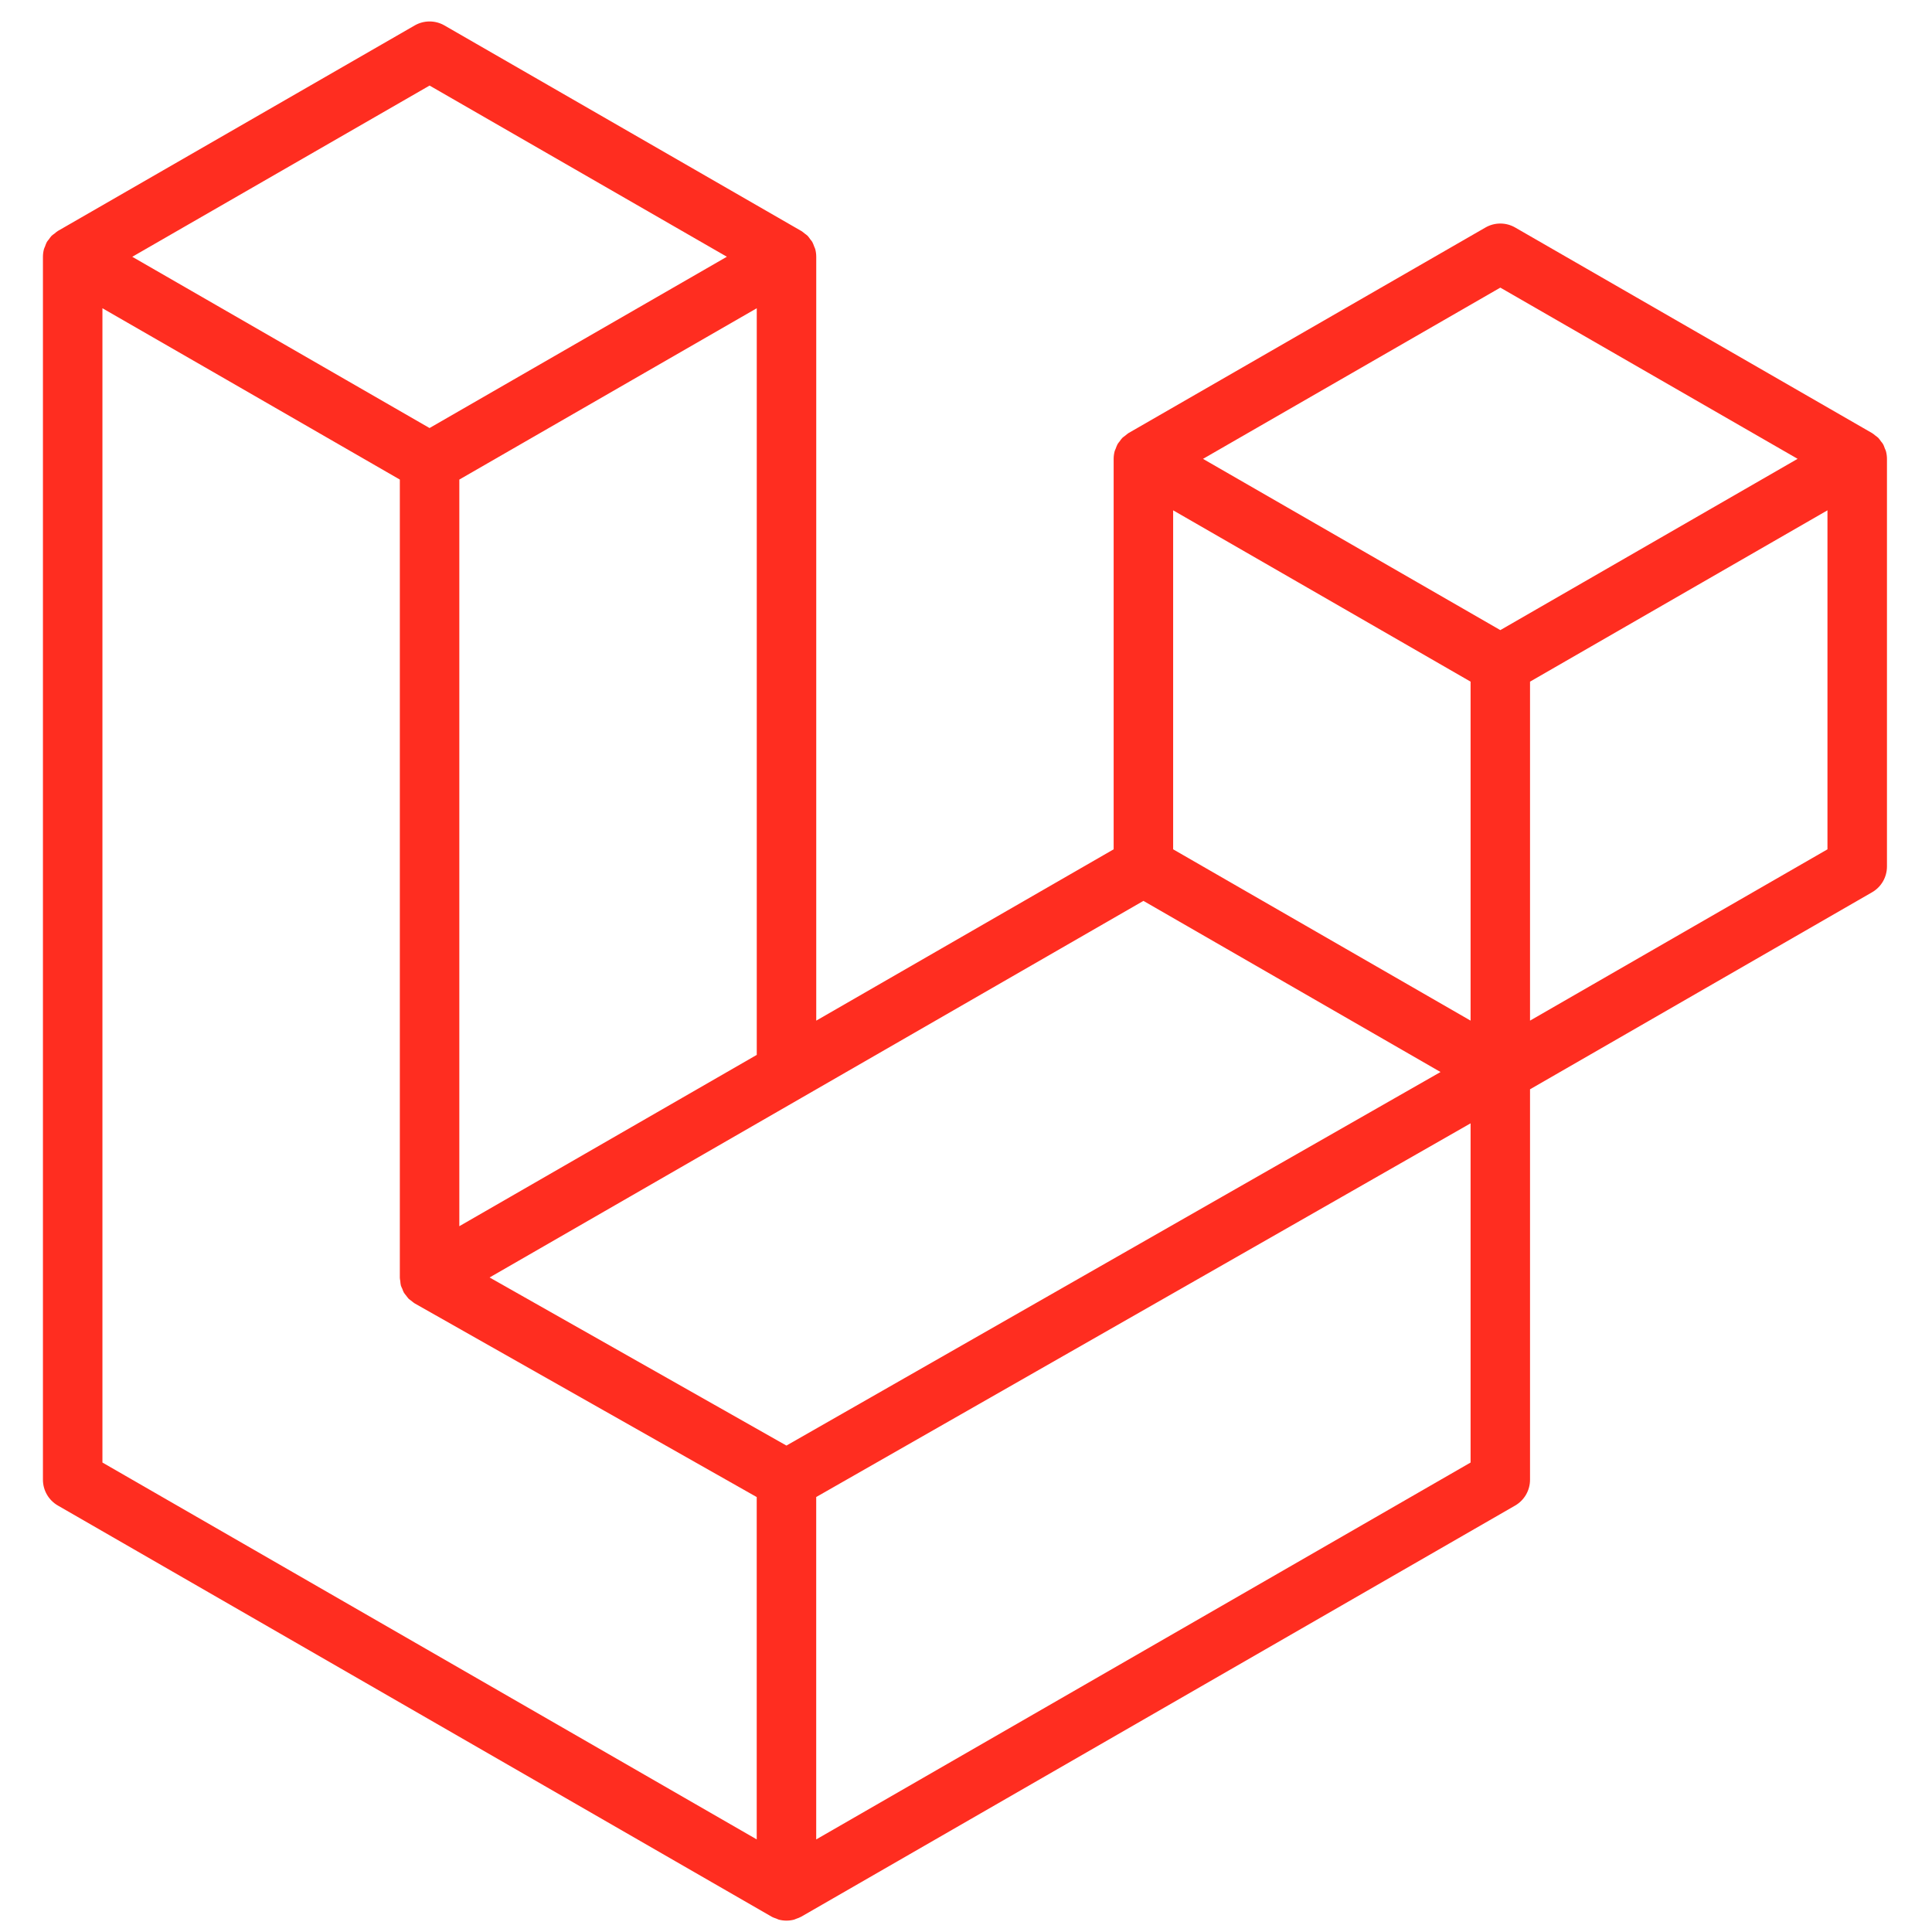
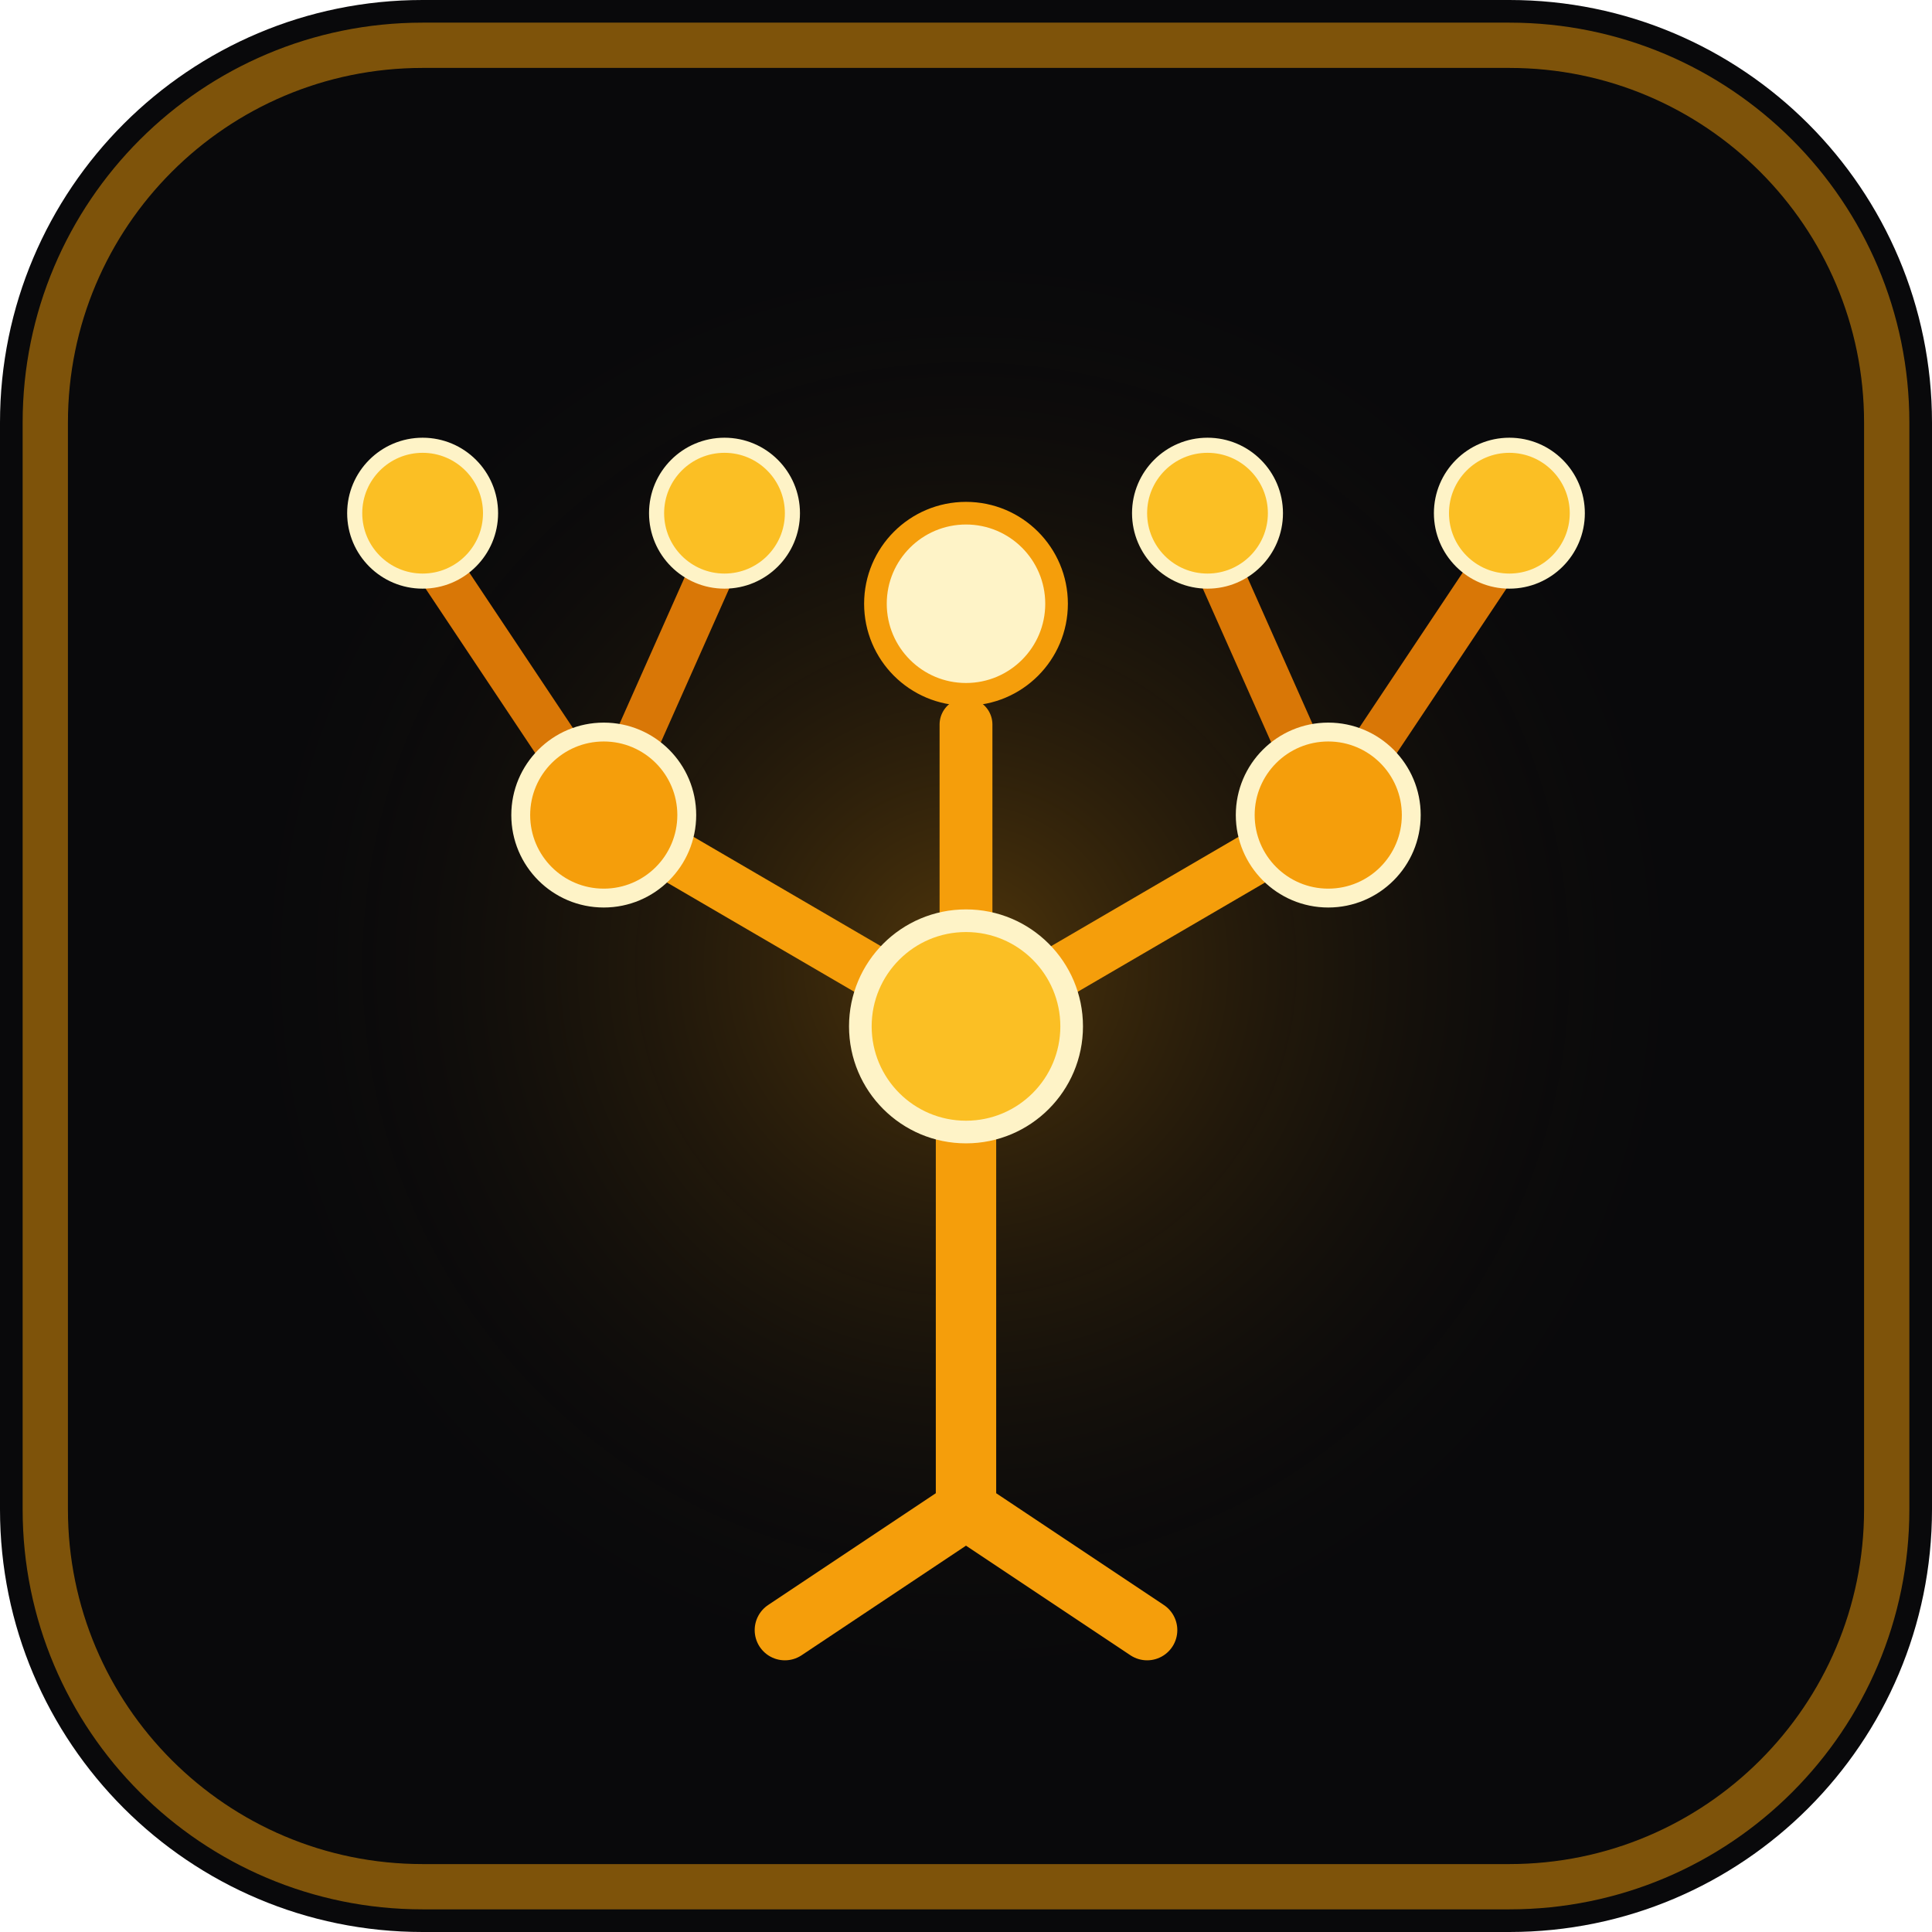
- <svg xmlns="http://www.w3.org/2000/svg" width="166" height="166" viewBox="0 0 166 166" fill="none">
-   <path fill-rule="evenodd" clip-rule="evenodd" d="M162.041 38.759C162.099 38.977 162.129 39.201 162.13 39.426V74.452C162.13 74.902 162.011 75.344 161.786 75.733C161.561 76.122 161.237 76.444 160.847 76.668L131.462 93.594V127.141C131.462 128.054 130.977 128.897 130.186 129.357L68.847 164.683C68.707 164.763 68.554 164.814 68.401 164.868C68.343 164.887 68.289 164.922 68.228 164.938C67.8 165.051 67.349 165.051 66.92 164.938C66.85 164.919 66.786 164.881 66.719 164.855C66.579 164.804 66.432 164.76 66.298 164.683L4.972 129.357C4.583 129.133 4.259 128.81 4.034 128.421C3.808 128.032 3.69 127.591 3.689 127.141L3.689 22.063C3.689 21.834 3.721 21.61 3.779 21.393C3.798 21.32 3.843 21.253 3.868 21.179C3.916 21.045 3.961 20.908 4.031 20.783C4.079 20.7 4.149 20.633 4.206 20.557C4.28 20.454 4.347 20.349 4.433 20.26C4.506 20.186 4.602 20.132 4.685 20.068C4.778 19.992 4.861 19.909 4.966 19.848L35.633 2.185C36.022 1.961 36.462 1.844 36.91 1.844C37.358 1.844 37.798 1.961 38.186 2.185L68.851 19.848H68.857C68.959 19.912 69.045 19.992 69.138 20.065C69.221 20.129 69.313 20.186 69.387 20.257C69.476 20.349 69.54 20.454 69.616 20.557C69.671 20.633 69.744 20.7 69.789 20.783C69.862 20.911 69.904 21.045 69.955 21.179C69.98 21.253 70.025 21.32 70.044 21.396C70.103 21.614 70.133 21.838 70.133 22.063V87.694L95.686 72.974V39.423C95.686 39.2 95.718 38.973 95.775 38.759C95.798 38.683 95.839 38.615 95.865 38.542C95.916 38.408 95.96 38.271 96.031 38.146C96.079 38.063 96.149 37.996 96.203 37.92C96.279 37.818 96.343 37.712 96.433 37.623C96.506 37.549 96.599 37.495 96.681 37.431C96.777 37.355 96.86 37.272 96.962 37.211L127.633 19.548C128.021 19.324 128.461 19.206 128.91 19.206C129.358 19.206 129.798 19.324 130.186 19.548L160.85 37.211C160.959 37.275 161.042 37.355 161.137 37.428C161.217 37.492 161.31 37.549 161.383 37.62C161.473 37.712 161.536 37.818 161.613 37.92C161.67 37.996 161.741 38.063 161.785 38.146C161.859 38.271 161.9 38.408 161.951 38.542C161.98 38.615 162.021 38.683 162.041 38.759ZM157.018 72.974V43.848L146.287 50.028L131.462 58.568V87.694L157.021 72.974H157.018ZM126.354 125.663V96.518L111.771 104.85L70.13 128.626V158.046L126.354 125.663ZM8.801 26.485V125.663L65.018 158.043V128.629L35.649 112L35.64 111.994L35.627 111.988C35.528 111.93 35.445 111.847 35.353 111.777C35.273 111.713 35.18 111.662 35.11 111.592L35.104 111.582C35.021 111.502 34.963 111.403 34.893 111.314C34.829 111.228 34.753 111.154 34.702 111.065L34.699 111.055C34.641 110.96 34.606 110.845 34.565 110.736C34.523 110.64 34.469 110.551 34.443 110.449C34.411 110.328 34.405 110.197 34.392 110.072C34.379 109.976 34.354 109.881 34.354 109.785V109.778V41.205L19.532 32.662L8.801 26.485ZM36.913 7.35L11.364 22.063L36.907 36.777L62.453 22.06L36.907 7.35H36.913ZM50.2 99.174L65.022 90.637V26.485L54.291 32.665L39.466 41.205V105.357L50.2 99.174ZM128.91 24.713L103.363 39.426L128.91 54.14L154.453 39.423L128.91 24.713ZM126.354 58.568L111.529 50.028L100.798 43.848V72.974L115.619 81.511L126.354 87.694V58.568ZM67.571 124.205L105.042 102.803L123.772 92.109L98.245 77.405L68.854 94.334L42.066 109.762L67.571 124.205Z" fill="#FF2D20" />
+ <svg xmlns="http://www.w3.org/2000/svg" width="256" height="256" viewBox="0 0 256 256" fill="none">
+   <rect width="256" height="256" rx="56" fill="#09090B" />
+   <rect x="6" y="6" width="244" height="244" rx="50" stroke="#F59E0B" stroke-width="6" stroke-opacity="0.5" />
+   <defs>
+     <radialGradient id="glow" cx="50%" cy="50%" r="50%">
+       <stop offset="0%" stop-color="#F59E0B" stop-opacity="0.3" />
+       <stop offset="100%" stop-color="#09090B" stop-opacity="0" />
+     </radialGradient>
+   </defs>
+   <circle cx="128" cy="128" r="100" fill="url(#glow)" />
+   <path d="M128 200V136M128 200L104 216M128 200L152 216" stroke="#F59E0B" stroke-width="8" stroke-linecap="round" stroke-linejoin="round" />
+   <path d="M128 136L80 108M128 136L176 108M128 136V96" stroke="#F59E0B" stroke-width="7" stroke-linecap="round" />
+   <path d="M80 108L56 72M80 108L96 72M176 108L160 72M176 108L200 72" stroke="#D97706" stroke-width="6" stroke-linecap="round" />
+   <circle cx="128" cy="136" r="14" fill="#FBBF24" stroke="#FEF3C7" stroke-width="3" />
+   <circle cx="128" cy="80" r="12" fill="#FEF3C7" stroke="#F59E0B" stroke-width="3" />
+   <circle cx="80" cy="108" r="11" fill="#F59E0B" stroke="#FEF3C7" stroke-width="2.5" />
+   <circle cx="176" cy="108" r="11" fill="#F59E0B" stroke="#FEF3C7" stroke-width="2.5" />
+   <circle cx="56" cy="68" r="9" fill="#FBBF24" stroke="#FEF3C7" stroke-width="2" />
+   <circle cx="96" cy="68" r="9" fill="#FBBF24" stroke="#FEF3C7" stroke-width="2" />
+   <circle cx="160" cy="68" r="9" fill="#FBBF24" stroke="#FEF3C7" stroke-width="2" />
+   <circle cx="200" cy="68" r="9" fill="#FBBF24" stroke="#FEF3C7" stroke-width="2" />
</svg>
